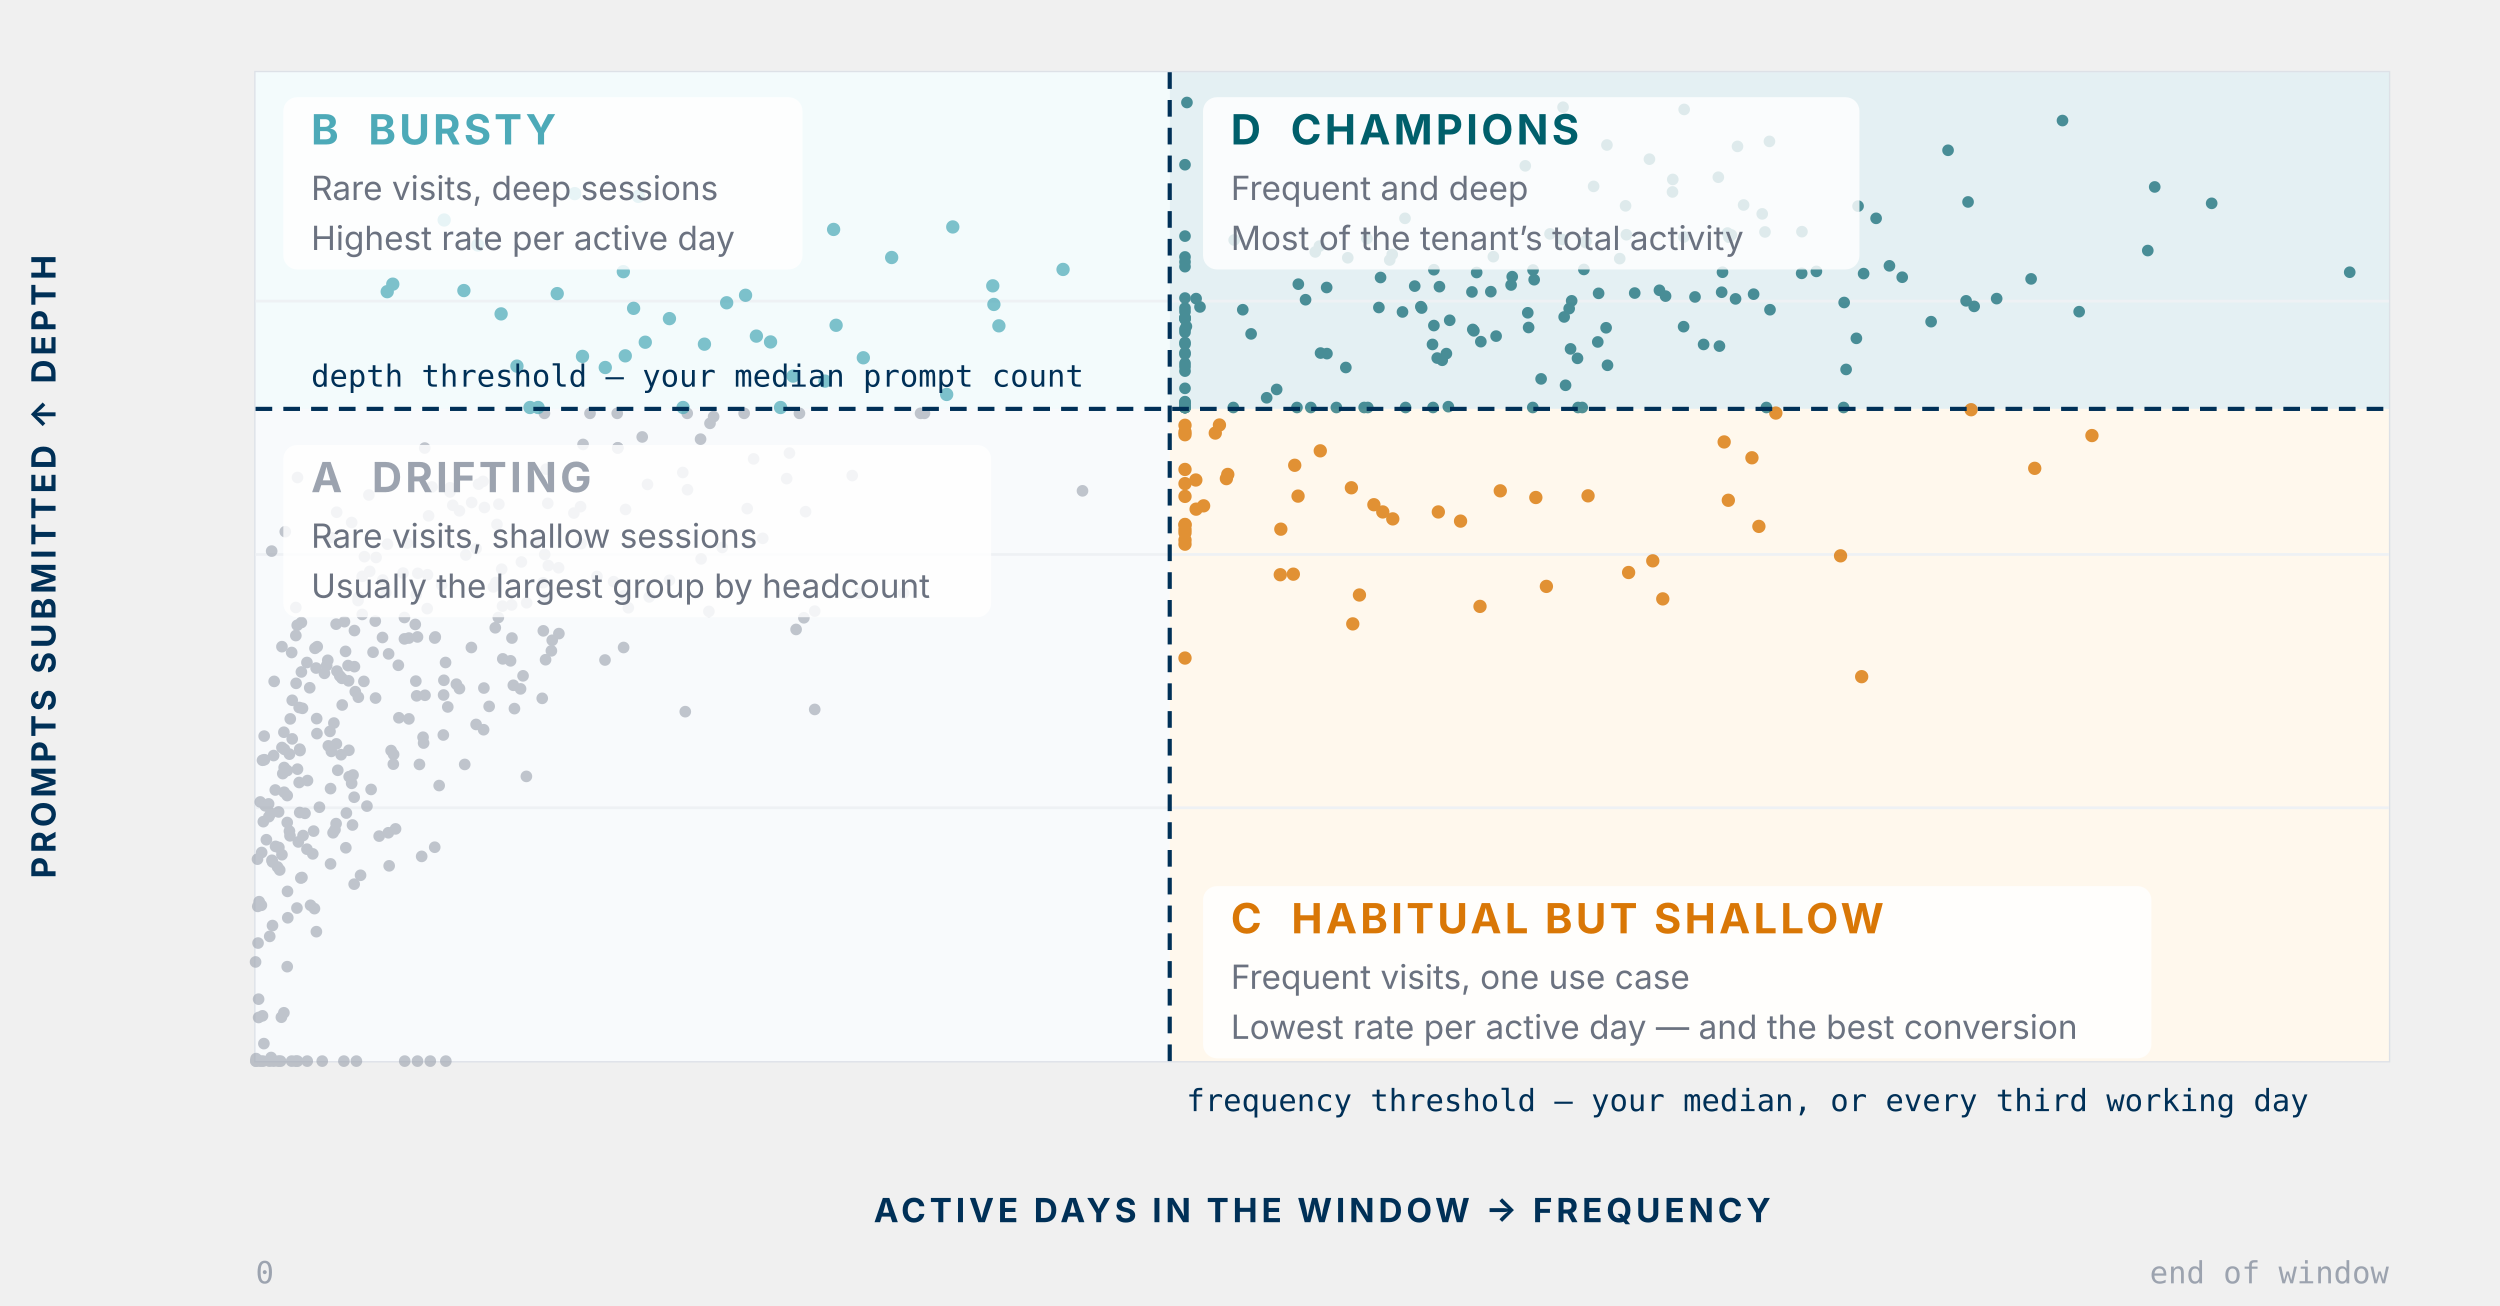
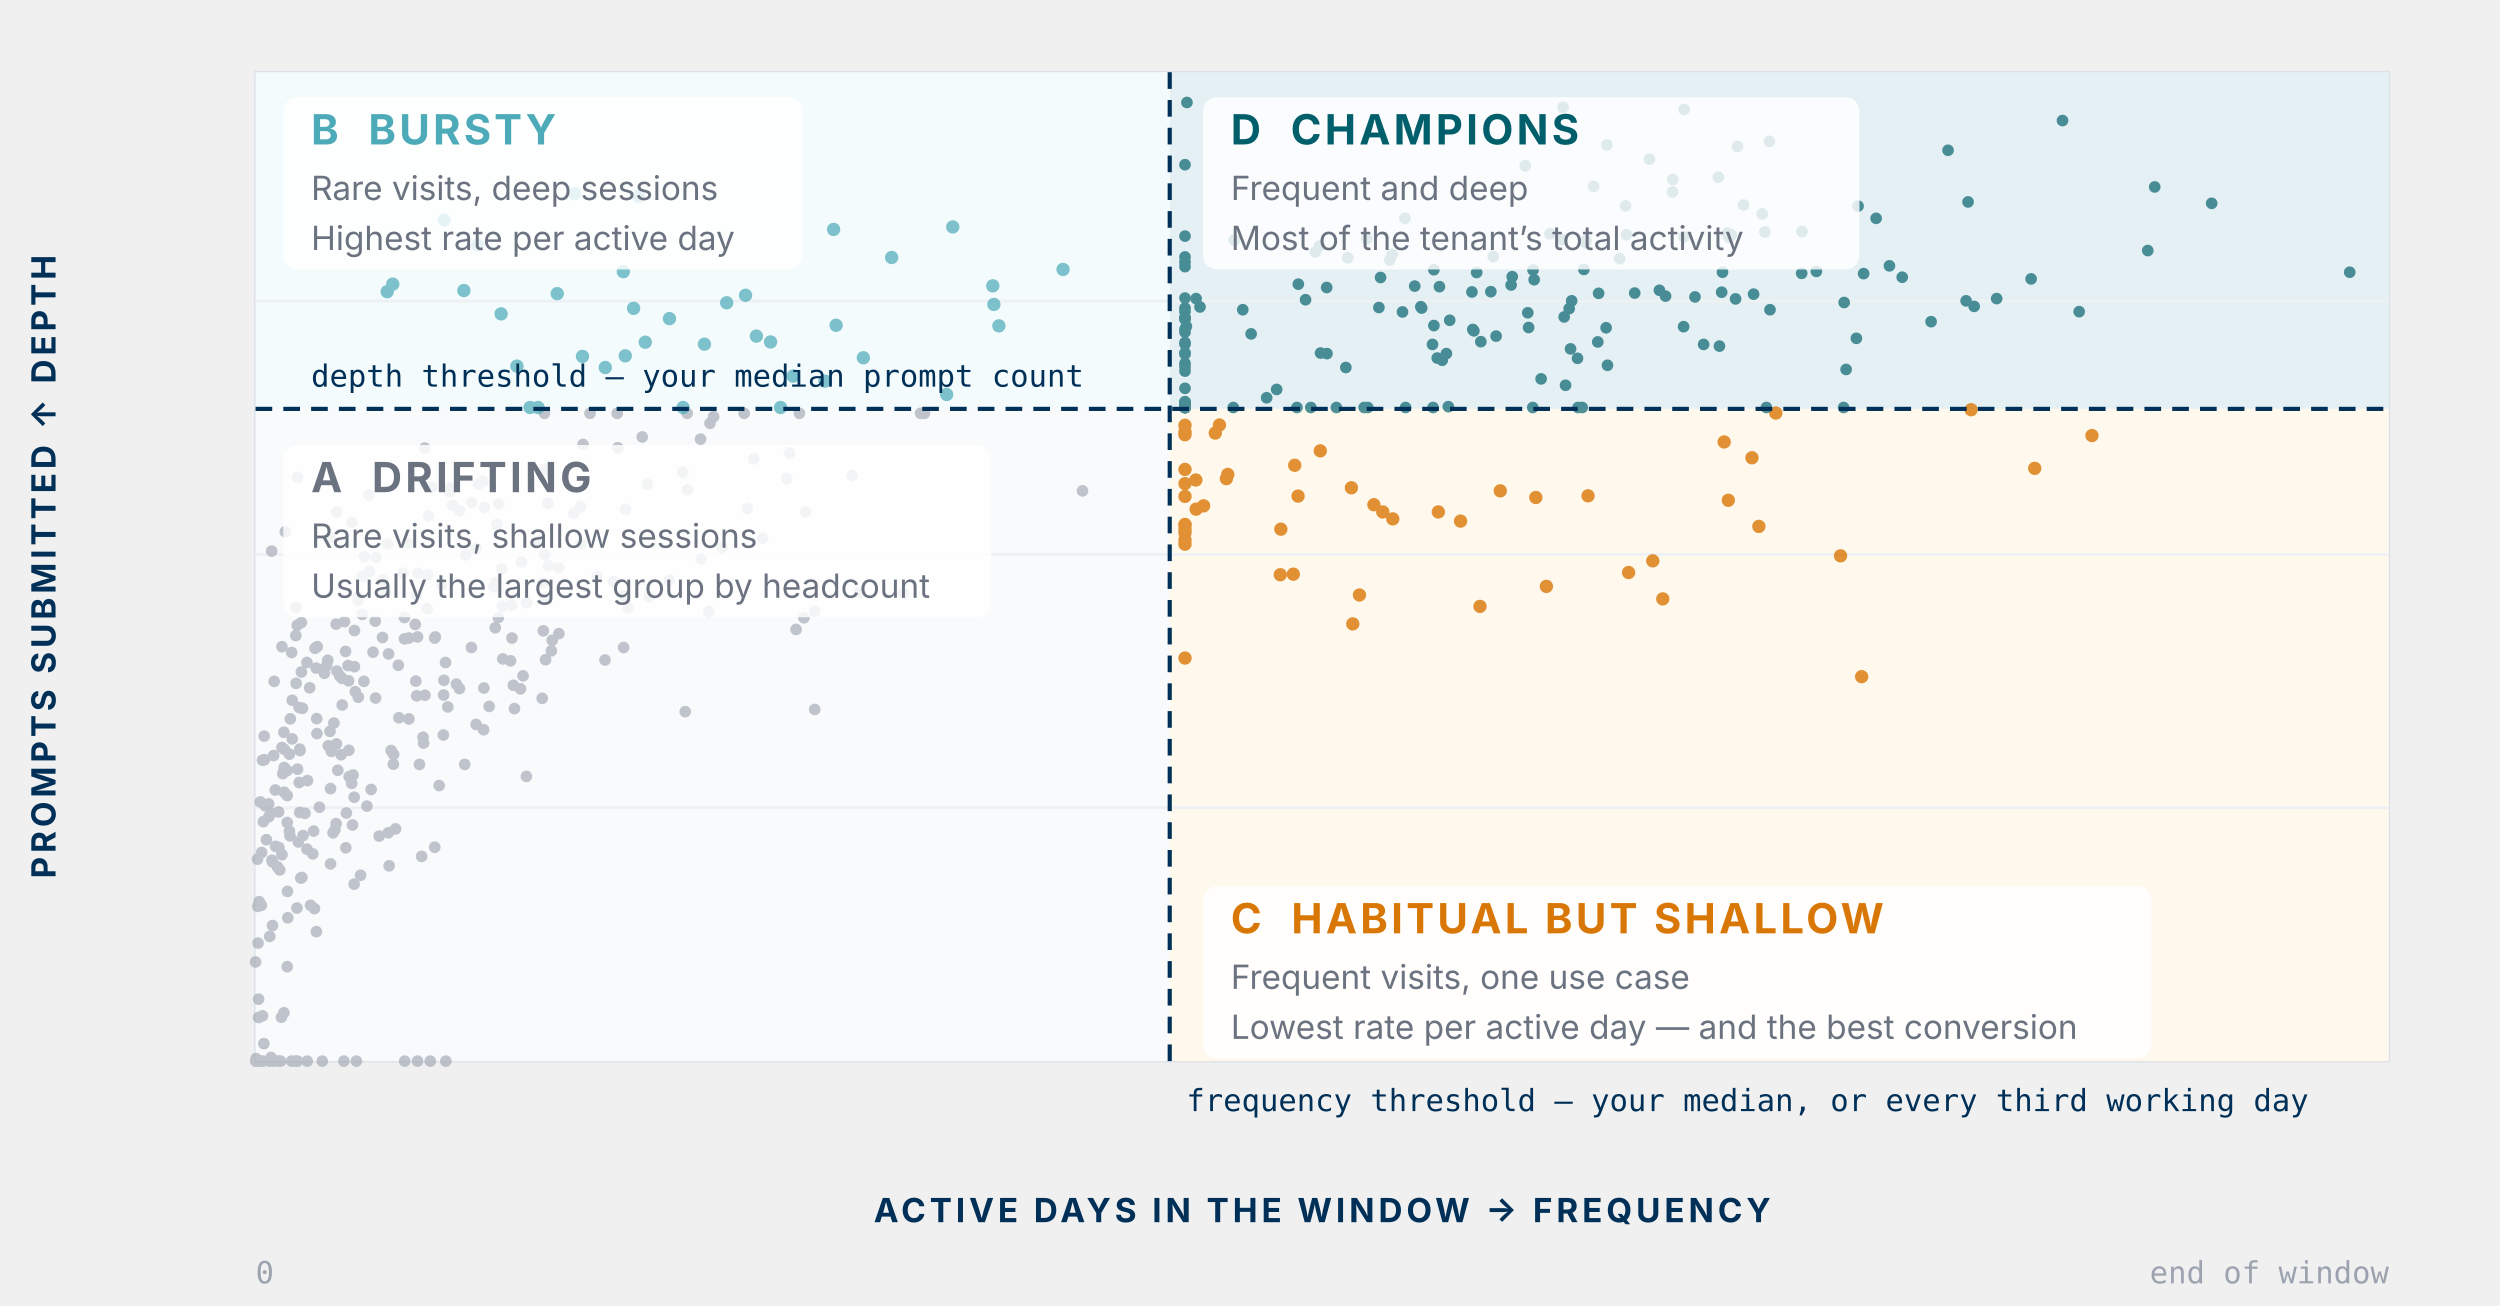
<svg xmlns="http://www.w3.org/2000/svg" viewBox="0 0 900 470" role="img" aria-label="Four-quadrant Copilot usage plot with a synthetic point cloud: active days on the horizontal axis, prompts submitted on a logarithmic vertical axis, split by two threshold lines into Drifting, Bursty, Habitual but shallow, and Champions.">
  <rect x="92" y="26" width="768" height="356" fill="#fff" stroke="#dde1e7" stroke-width="1" />
  <rect x="92" y="26" width="329.1" height="121.2" fill="#f3fbfc" />
  <rect x="421.1" y="26" width="438.9" height="121.2" fill="#e4f0f3" />
  <rect x="92" y="147.2" width="329.1" height="234.8" fill="#f8fafc" />
  <rect x="421.1" y="147.2" width="438.9" height="234.8" fill="#fff8ed" />
  <line x1="92" y1="290.8" x2="860" y2="290.8" stroke="#eef1f4" />
  <line x1="92" y1="199.6" x2="860" y2="199.6" stroke="#eef1f4" />
  <line x1="92" y1="108.4" x2="860" y2="108.4" stroke="#eef1f4" />
  <g fill="#9CA3AF" opacity=".62">
    <circle cx="136.5" cy="301.0" r="2.1" />
    <circle cx="123.2" cy="253.8" r="2.1" />
    <circle cx="123.1" cy="244.2" r="2.1" />
    <circle cx="103.4" cy="277.4" r="2.1" />
    <circle cx="94.8" cy="295.8" r="2.1" />
    <circle cx="162.0" cy="175.6" r="2.1" />
    <circle cx="94.7" cy="382.0" r="2.1" />
    <circle cx="226.2" cy="218.8" r="2.1" />
    <circle cx="206.6" cy="184.7" r="2.1" />
    <circle cx="100.2" cy="382.0" r="2.1" />
    <circle cx="98.1" cy="310.3" r="2.1" />
    <circle cx="164.3" cy="246.3" r="2.1" />
    <circle cx="121.6" cy="277.3" r="2.1" />
    <circle cx="92.2" cy="381.1" r="2.1" />
    <circle cx="267.9" cy="148.8" r="2.1" />
    <circle cx="141.6" cy="275.1" r="2.1" />
    <circle cx="107.0" cy="225.1" r="2.1" />
    <circle cx="222.4" cy="161.2" r="2.1" />
    <circle cx="105.2" cy="266.0" r="2.1" />
    <circle cx="130.4" cy="207.5" r="2.1" />
    <circle cx="195.2" cy="251.4" r="2.1" />
    <circle cx="178.9" cy="188.8" r="2.1" />
    <circle cx="179.4" cy="222.3" r="2.1" />
    <circle cx="124.0" cy="223.8" r="2.1" />
    <circle cx="98.7" cy="245.3" r="2.1" />
    <circle cx="107.9" cy="269.7" r="2.1" />
    <circle cx="156.7" cy="229.3" r="2.1" />
    <circle cx="128.9" cy="216.2" r="2.1" />
    <circle cx="97.6" cy="380.7" r="2.1" />
    <circle cx="247.4" cy="148.8" r="2.1" />
    <circle cx="143.6" cy="258.4" r="2.1" />
    <circle cx="99.2" cy="304.7" r="2.1" />
    <circle cx="152.3" cy="265.4" r="2.1" />
    <circle cx="147.2" cy="229.7" r="2.1" />
    <circle cx="225.2" cy="183.4" r="2.1" />
    <circle cx="124.4" cy="234.5" r="2.1" />
    <circle cx="178.5" cy="209.7" r="2.1" />
    <circle cx="105.2" cy="252.1" r="2.1" />
    <circle cx="162.0" cy="177.1" r="2.1" />
    <circle cx="233.1" cy="174.4" r="2.1" />
    <circle cx="134.3" cy="234.8" r="2.1" />
    <circle cx="150.4" cy="206.4" r="2.1" />
    <circle cx="201.2" cy="228.1" r="2.1" />
    <circle cx="180.9" cy="218.2" r="2.1" />
    <circle cx="176.1" cy="254.3" r="2.1" />
    <circle cx="127.5" cy="318.3" r="2.1" />
    <circle cx="121.0" cy="296.5" r="2.1" />
    <circle cx="93.7" cy="382.0" r="2.1" />
    <circle cx="93.3" cy="324.6" r="2.1" />
    <circle cx="145.6" cy="230.0" r="2.1" />
    <circle cx="98.1" cy="333.2" r="2.1" />
    <circle cx="212.4" cy="148.8" r="2.1" />
    <circle cx="139.9" cy="235.4" r="2.1" />
    <circle cx="93.1" cy="359.7" r="2.1" />
    <circle cx="107.1" cy="276.9" r="2.1" />
    <circle cx="185.2" cy="255.1" r="2.1" />
    <circle cx="108.5" cy="224.1" r="2.1" />
    <circle cx="126.6" cy="188.1" r="2.1" />
    <circle cx="197.4" cy="203.6" r="2.1" />
    <circle cx="125.5" cy="245.1" r="2.1" />
    <circle cx="159.7" cy="250.2" r="2.1" />
    <circle cx="102.2" cy="263.6" r="2.1" />
    <circle cx="209.0" cy="182.4" r="2.1" />
    <circle cx="113.4" cy="233.4" r="2.1" />
    <circle cx="93.1" cy="366.3" r="2.1" />
    <circle cx="152.5" cy="267.5" r="2.1" />
    <circle cx="167.3" cy="275.2" r="2.1" />
    <circle cx="120.2" cy="260.3" r="2.1" />
    <circle cx="196.0" cy="148.8" r="2.1" />
    <circle cx="99.1" cy="284.4" r="2.1" />
    <circle cx="124.5" cy="305.2" r="2.1" />
    <circle cx="108.5" cy="241.9" r="2.1" />
    <circle cx="94.1" cy="325.9" r="2.1" />
    <circle cx="217.8" cy="237.6" r="2.1" />
    <circle cx="110.5" cy="238.5" r="2.1" />
    <circle cx="104.4" cy="300.9" r="2.1" />
    <circle cx="135.2" cy="251.3" r="2.1" />
    <circle cx="255.2" cy="220.1" r="2.1" />
    <circle cx="119.0" cy="193.5" r="2.1" />
    <circle cx="153.9" cy="206.9" r="2.1" />
    <circle cx="127.5" cy="287.0" r="2.1" />
    <circle cx="293.3" cy="255.4" r="2.1" />
    <circle cx="306.8" cy="171.2" r="2.1" />
    <circle cx="132.1" cy="290.2" r="2.1" />
    <circle cx="114.0" cy="258.7" r="2.1" />
    <circle cx="214.9" cy="207.5" r="2.1" />
    <circle cx="108.9" cy="255.0" r="2.1" />
    <circle cx="331.4" cy="148.8" r="2.1" />
    <circle cx="271.3" cy="165.2" r="2.1" />
    <circle cx="150.0" cy="250.5" r="2.1" />
    <circle cx="116.8" cy="242.4" r="2.1" />
    <circle cx="141.7" cy="271.6" r="2.1" />
    <circle cx="181.0" cy="237.2" r="2.1" />
    <circle cx="114.2" cy="232.8" r="2.1" />
    <circle cx="224.6" cy="214.4" r="2.1" />
    <circle cx="252.4" cy="201.2" r="2.1" />
    <circle cx="293.3" cy="220.0" r="2.1" />
    <circle cx="149.7" cy="245.2" r="2.1" />
    <circle cx="100.4" cy="305.1" r="2.1" />
    <circle cx="119.0" cy="311.0" r="2.1" />
    <circle cx="274.6" cy="193.8" r="2.1" />
    <circle cx="126.9" cy="297.0" r="2.1" />
    <circle cx="137.8" cy="208.8" r="2.1" />
    <circle cx="108.7" cy="315.9" r="2.1" />
    <circle cx="167.7" cy="199.8" r="2.1" />
    <circle cx="95.5" cy="290.1" r="2.1" />
    <circle cx="149.8" cy="214.1" r="2.1" />
    <circle cx="102.2" cy="364.6" r="2.1" />
    <circle cx="112.6" cy="307.4" r="2.1" />
    <circle cx="180.6" cy="204.9" r="2.1" />
    <circle cx="151.0" cy="275.2" r="2.1" />
    <circle cx="135.4" cy="200.7" r="2.1" />
    <circle cx="146.6" cy="195.5" r="2.1" />
    <circle cx="131.0" cy="245.3" r="2.1" />
    <circle cx="241.0" cy="208.9" r="2.1" />
    <circle cx="224.5" cy="233.1" r="2.1" />
    <circle cx="122.8" cy="271.7" r="2.1" />
    <circle cx="101.3" cy="366.2" r="2.1" />
    <circle cx="103.4" cy="296.1" r="2.1" />
    <circle cx="247.5" cy="176.3" r="2.1" />
    <circle cx="101.5" cy="307.7" r="2.1" />
    <circle cx="309.2" cy="213.6" r="2.1" />
    <circle cx="174.1" cy="262.7" r="2.1" />
    <circle cx="184.3" cy="229.7" r="2.1" />
    <circle cx="169.8" cy="180.9" r="2.1" />
    <circle cx="196.1" cy="199.6" r="2.1" />
    <circle cx="102.3" cy="276.3" r="2.1" />
    <circle cx="102.3" cy="285.2" r="2.1" />
    <circle cx="131.2" cy="200.4" r="2.1" />
    <circle cx="201.1" cy="204.4" r="2.1" />
    <circle cx="255.6" cy="152.4" r="2.1" />
    <circle cx="209.9" cy="160.0" r="2.1" />
    <circle cx="137.7" cy="229.5" r="2.1" />
    <circle cx="99.9" cy="312.1" r="2.1" />
    <circle cx="169.7" cy="233.1" r="2.1" />
    <circle cx="290.0" cy="184.2" r="2.1" />
    <circle cx="109.8" cy="292.8" r="2.1" />
    <circle cx="222.2" cy="148.8" r="2.1" />
    <circle cx="121.0" cy="224.7" r="2.1" />
    <circle cx="171.4" cy="260.8" r="2.1" />
    <circle cx="118.2" cy="268.5" r="2.1" />
    <circle cx="110.5" cy="305.7" r="2.1" />
    <circle cx="94.5" cy="365.7" r="2.1" />
    <circle cx="220.9" cy="209.4" r="2.1" />
    <circle cx="156.5" cy="229.7" r="2.1" />
    <circle cx="102.7" cy="191.4" r="2.1" />
    <circle cx="163.0" cy="181.9" r="2.1" />
    <circle cx="108.0" cy="270.2" r="2.1" />
    <circle cx="92.7" cy="309.3" r="2.1" />
    <circle cx="120.6" cy="298.7" r="2.1" />
    <circle cx="389.7" cy="176.7" r="2.1" />
    <circle cx="151.8" cy="308.3" r="2.1" />
    <circle cx="92.8" cy="326.3" r="2.1" />
    <circle cx="94.2" cy="306.9" r="2.1" />
    <circle cx="138.9" cy="213.4" r="2.1" />
    <circle cx="152.9" cy="161.3" r="2.1" />
    <circle cx="92.0" cy="346.3" r="2.1" />
    <circle cx="284.2" cy="163.1" r="2.1" />
    <circle cx="289.4" cy="222.4" r="2.1" />
    <circle cx="154.3" cy="185.7" r="2.1" />
    <circle cx="119.9" cy="299.8" r="2.1" />
    <circle cx="118.0" cy="237.7" r="2.1" />
    <circle cx="121.3" cy="241.6" r="2.1" />
    <circle cx="325.3" cy="213.5" r="2.1" />
    <circle cx="245.8" cy="170.1" r="2.1" />
    <circle cx="177.6" cy="211.3" r="2.1" />
    <circle cx="92.9" cy="339.5" r="2.1" />
    <circle cx="196.6" cy="168.9" r="2.1" />
    <circle cx="110.7" cy="281.0" r="2.1" />
    <circle cx="101.8" cy="278.5" r="2.1" />
    <circle cx="111.8" cy="325.9" r="2.1" />
    <circle cx="100.7" cy="313.2" r="2.1" />
    <circle cx="113.9" cy="335.4" r="2.1" />
    <circle cx="113.2" cy="327.1" r="2.1" />
    <circle cx="107.1" cy="171.9" r="2.1" />
    <circle cx="156.5" cy="305.0" r="2.1" />
    <circle cx="158.1" cy="282.8" r="2.1" />
    <circle cx="150.3" cy="229.3" r="2.1" />
    <circle cx="96.8" cy="294.0" r="2.1" />
    <circle cx="187.4" cy="248.0" r="2.1" />
    <circle cx="153.8" cy="219.1" r="2.1" />
    <circle cx="93.7" cy="288.7" r="2.1" />
    <circle cx="121.2" cy="184.4" r="2.1" />
    <circle cx="126.6" cy="282.0" r="2.1" />
    <circle cx="231.2" cy="157.3" r="2.1" />
    <circle cx="165.4" cy="183.9" r="2.1" />
    <circle cx="197.2" cy="181.2" r="2.1" />
    <circle cx="95.0" cy="375.7" r="2.1" />
    <circle cx="125.7" cy="279.6" r="2.1" />
    <circle cx="117.6" cy="239.6" r="2.1" />
    <circle cx="179.6" cy="181.5" r="2.1" />
    <circle cx="178.3" cy="226.0" r="2.1" />
    <circle cx="184.8" cy="246.7" r="2.1" />
    <circle cx="104.2" cy="271.5" r="2.1" />
    <circle cx="173.9" cy="173.3" r="2.1" />
    <circle cx="107.9" cy="292.5" r="2.1" />
    <circle cx="96.7" cy="289.4" r="2.1" />
    <circle cx="102.4" cy="269.8" r="2.1" />
    <circle cx="160.4" cy="238.5" r="2.1" />
    <circle cx="189.6" cy="217.0" r="2.1" />
    <circle cx="143.4" cy="239.5" r="2.1" />
    <circle cx="145.6" cy="222.3" r="2.1" />
    <circle cx="115.0" cy="290.6" r="2.1" />
    <circle cx="133.1" cy="205.7" r="2.1" />
    <circle cx="125.6" cy="270.1" r="2.1" />
    <circle cx="183.8" cy="237.9" r="2.1" />
    <circle cx="124.7" cy="292.7" r="2.1" />
    <circle cx="103.4" cy="286.4" r="2.1" />
    <circle cx="195.6" cy="227.1" r="2.1" />
    <circle cx="106.5" cy="228.8" r="2.1" />
    <circle cx="252.2" cy="158.1" r="2.1" />
    <circle cx="174.4" cy="182.7" r="2.1" />
    <circle cx="142.4" cy="298.4" r="2.1" />
    <circle cx="159.8" cy="244.9" r="2.1" />
    <circle cx="107.7" cy="281.7" r="2.1" />
    <circle cx="195.5" cy="209.8" r="2.1" />
    <circle cx="198.8" cy="230.5" r="2.1" />
    <circle cx="107.4" cy="303.1" r="2.1" />
    <circle cx="112.9" cy="299.2" r="2.1" />
    <circle cx="135.1" cy="223.6" r="2.1" />
    <circle cx="269.0" cy="183.1" r="2.1" />
    <circle cx="184.2" cy="217.8" r="2.1" />
    <circle cx="119.0" cy="283.9" r="2.1" />
    <circle cx="165.4" cy="247.9" r="2.1" />
    <circle cx="286.6" cy="226.6" r="2.1" />
    <circle cx="222.4" cy="161.3" r="2.1" />
    <circle cx="122.3" cy="243.3" r="2.1" />
    <circle cx="106.6" cy="246.0" r="2.1" />
    <circle cx="95.2" cy="273.5" r="2.1" />
    <circle cx="129.0" cy="251.0" r="2.1" />
    <circle cx="287.8" cy="148.8" r="2.1" />
    <circle cx="121.1" cy="267.8" r="2.1" />
    <circle cx="189.5" cy="279.5" r="2.1" />
    <circle cx="106.5" cy="218.7" r="2.1" />
    <circle cx="105.0" cy="234.9" r="2.1" />
    <circle cx="161.2" cy="254.5" r="2.1" />
    <circle cx="98.5" cy="272.0" r="2.1" />
    <circle cx="97.8" cy="198.4" r="2.1" />
    <circle cx="256.9" cy="150.0" r="2.1" />
    <circle cx="95.9" cy="302.3" r="2.1" />
    <circle cx="133.6" cy="284.2" r="2.1" />
    <circle cx="171.4" cy="197.5" r="2.1" />
    <circle cx="155.5" cy="175.3" r="2.1" />
    <circle cx="132.8" cy="178.2" r="2.1" />
    <circle cx="130.4" cy="221.2" r="2.1" />
    <circle cx="139.5" cy="195.9" r="2.1" />
    <circle cx="97.5" cy="292.8" r="2.1" />
    <circle cx="172.3" cy="174.3" r="2.1" />
    <circle cx="119.3" cy="270.5" r="2.1" />
    <circle cx="332.8" cy="148.8" r="2.1" />
    <circle cx="97.1" cy="337.1" r="2.1" />
    <circle cx="260.0" cy="197.1" r="2.1" />
    <circle cx="97.9" cy="309.7" r="2.1" />
    <circle cx="149.5" cy="224.8" r="2.1" />
    <circle cx="153.0" cy="250.3" r="2.1" />
    <circle cx="198.5" cy="234.3" r="2.1" />
    <circle cx="196.3" cy="215.3" r="2.1" />
    <circle cx="103.4" cy="348.0" r="2.1" />
    <circle cx="92.2" cy="382.0" r="2.1" />
    <circle cx="127.1" cy="279.0" r="2.1" />
    <circle cx="127.9" cy="249.0" r="2.1" />
    <circle cx="129.8" cy="315.1" r="2.1" />
    <circle cx="113.8" cy="240.5" r="2.1" />
    <circle cx="159.0" cy="210.6" r="2.1" />
    <circle cx="114.1" cy="264.1" r="2.1" />
    <circle cx="147.2" cy="258.8" r="2.1" />
    <circle cx="103.5" cy="320.9" r="2.1" />
    <circle cx="139.8" cy="299.8" r="2.1" />
    <circle cx="233.7" cy="214.9" r="2.1" />
    <circle cx="140.1" cy="311.7" r="2.1" />
    <circle cx="107.7" cy="254.7" r="2.1" />
    <circle cx="188.3" cy="243.3" r="2.1" />
    <circle cx="101.5" cy="232.8" r="2.1" />
    <circle cx="187.7" cy="202.3" r="2.1" />
    <circle cx="103.6" cy="330.4" r="2.1" />
    <circle cx="129.0" cy="215.0" r="2.1" />
    <circle cx="104.2" cy="299.2" r="2.1" />
    <circle cx="209.2" cy="195.7" r="2.1" />
    <circle cx="125.3" cy="239.6" r="2.1" />
    <circle cx="159.6" cy="264.6" r="2.1" />
    <circle cx="127.6" cy="227.0" r="2.1" />
    <circle cx="98.5" cy="382.0" r="2.1" />
    <circle cx="174.2" cy="247.7" r="2.1" />
    <circle cx="194.3" cy="194.8" r="2.1" />
    <circle cx="127.6" cy="240.0" r="2.1" />
    <circle cx="100.3" cy="292.3" r="2.1" />
    <circle cx="283.2" cy="172.3" r="2.1" />
    <circle cx="104.5" cy="258.8" r="2.1" />
    <circle cx="101.5" cy="269.1" r="2.1" />
    <circle cx="94.5" cy="273.7" r="2.1" />
    <circle cx="95.1" cy="265.0" r="2.1" />
    <circle cx="246.7" cy="256.2" r="2.1" />
    <circle cx="108.3" cy="316.1" r="2.1" />
    <circle cx="106.9" cy="326.9" r="2.1" />
    <circle cx="109.1" cy="300.8" r="2.1" />
    <circle cx="118.8" cy="263.3" r="2.1" />
    <circle cx="111.5" cy="247.6" r="2.1" />
    <circle cx="145.1" cy="206.3" r="2.1" />
    <circle cx="196.4" cy="237.5" r="2.1" />
    <circle cx="140.8" cy="270.2" r="2.1" />
    <circle cx="97.0" cy="382.0" r="2.1" />
    <circle cx="101.0" cy="382.0" r="2.1" />
    <circle cx="145.7" cy="382.0" r="2.1" />
    <circle cx="123.8" cy="382.0" r="2.1" />
    <circle cx="92.1" cy="382.0" r="2.1" />
    <circle cx="116.0" cy="382.0" r="2.1" />
    <circle cx="154.9" cy="382.0" r="2.1" />
    <circle cx="107.1" cy="382.0" r="2.1" />
    <circle cx="106.5" cy="382.0" r="2.1" />
    <circle cx="110.6" cy="382.0" r="2.1" />
    <circle cx="160.5" cy="382.0" r="2.1" />
    <circle cx="128.3" cy="382.0" r="2.1" />
    <circle cx="150.3" cy="382.0" r="2.1" />
    <circle cx="105.0" cy="382.0" r="2.1" />
  </g>
  <g fill="#4daab8" opacity=".72">
    <circle cx="253.6" cy="123.9" r="2.4" />
    <circle cx="224.4" cy="97.8" r="2.4" />
    <circle cx="193.7" cy="146.7" r="2.4" />
    <circle cx="167.0" cy="104.6" r="2.4" />
    <circle cx="206.9" cy="69.7" r="2.4" />
    <circle cx="172.0" cy="88.2" r="2.4" />
    <circle cx="217.9" cy="132.3" r="2.4" />
    <circle cx="228.1" cy="111.0" r="2.4" />
    <circle cx="261.6" cy="109.0" r="2.4" />
    <circle cx="200.6" cy="105.7" r="2.4" />
    <circle cx="343.0" cy="81.7" r="2.4" />
    <circle cx="180.4" cy="113.0" r="2.4" />
    <circle cx="241.0" cy="114.7" r="2.4" />
    <circle cx="186.1" cy="131.8" r="2.4" />
    <circle cx="357.8" cy="109.6" r="2.4" />
    <circle cx="229.8" cy="70.7" r="2.4" />
    <circle cx="359.6" cy="117.3" r="2.4" />
    <circle cx="301.0" cy="117.1" r="2.4" />
    <circle cx="285.5" cy="135.4" r="2.4" />
    <circle cx="268.4" cy="106.3" r="2.4" />
    <circle cx="141.4" cy="102.3" r="2.4" />
    <circle cx="382.7" cy="97.0" r="2.4" />
    <circle cx="225.1" cy="128.1" r="2.4" />
    <circle cx="159.9" cy="79.2" r="2.4" />
    <circle cx="357.4" cy="102.9" r="2.4" />
    <circle cx="340.8" cy="142.0" r="2.4" />
    <circle cx="272.3" cy="121.0" r="2.4" />
    <circle cx="139.4" cy="105.0" r="2.4" />
    <circle cx="245.9" cy="146.7" r="2.4" />
    <circle cx="209.7" cy="128.3" r="2.4" />
    <circle cx="321.0" cy="92.7" r="2.4" />
    <circle cx="281.0" cy="146.7" r="2.4" />
    <circle cx="310.8" cy="128.8" r="2.4" />
    <circle cx="232.3" cy="123.2" r="2.4" />
    <circle cx="190.8" cy="146.7" r="2.4" />
    <circle cx="297.0" cy="137.2" r="2.4" />
    <circle cx="277.4" cy="123.1" r="2.4" />
    <circle cx="300.1" cy="82.6" r="2.4" />
  </g>
  <g fill="#d97706" opacity=".8">
    <circle cx="437.5" cy="155.9" r="2.4" />
    <circle cx="426.6" cy="236.9" r="2.4" />
    <circle cx="622.2" cy="180.1" r="2.4" />
    <circle cx="732.5" cy="168.6" r="2.4" />
    <circle cx="466.1" cy="167.5" r="2.4" />
    <circle cx="532.8" cy="218.3" r="2.4" />
    <circle cx="517.8" cy="184.3" r="2.4" />
    <circle cx="461.1" cy="190.5" r="2.4" />
    <circle cx="433.3" cy="182.1" r="2.4" />
    <circle cx="620.7" cy="159.1" r="2.4" />
    <circle cx="426.6" cy="155.5" r="2.4" />
    <circle cx="426.6" cy="195.9" r="2.4" />
    <circle cx="486.5" cy="175.6" r="2.4" />
    <circle cx="487.0" cy="224.6" r="2.4" />
    <circle cx="633.2" cy="189.5" r="2.4" />
    <circle cx="426.6" cy="156.5" r="2.4" />
    <circle cx="489.4" cy="214.2" r="2.4" />
    <circle cx="465.6" cy="206.7" r="2.4" />
    <circle cx="662.6" cy="200.1" r="2.4" />
    <circle cx="556.7" cy="211.1" r="2.4" />
    <circle cx="552.9" cy="179.1" r="2.4" />
    <circle cx="525.8" cy="187.6" r="2.4" />
    <circle cx="426.6" cy="189.0" r="2.4" />
    <circle cx="475.3" cy="162.3" r="2.4" />
    <circle cx="598.6" cy="215.6" r="2.4" />
    <circle cx="571.7" cy="178.5" r="2.4" />
    <circle cx="540.1" cy="176.7" r="2.4" />
    <circle cx="426.6" cy="178.7" r="2.4" />
    <circle cx="439.0" cy="153.0" r="2.4" />
    <circle cx="586.3" cy="206.1" r="2.4" />
    <circle cx="501.4" cy="186.8" r="2.4" />
    <circle cx="441.5" cy="172.3" r="2.4" />
    <circle cx="430.6" cy="183.3" r="2.4" />
    <circle cx="467.3" cy="178.6" r="2.4" />
    <circle cx="426.6" cy="194.4" r="2.4" />
    <circle cx="426.6" cy="188.8" r="2.4" />
    <circle cx="639.3" cy="148.7" r="2.4" />
    <circle cx="595.0" cy="201.9" r="2.4" />
    <circle cx="426.6" cy="191.8" r="2.4" />
    <circle cx="426.6" cy="174.1" r="2.4" />
    <circle cx="670.2" cy="243.6" r="2.4" />
    <circle cx="442.0" cy="170.8" r="2.4" />
    <circle cx="630.7" cy="164.8" r="2.4" />
    <circle cx="426.6" cy="169.0" r="2.4" />
    <circle cx="426.6" cy="153.1" r="2.4" />
    <circle cx="497.8" cy="184.3" r="2.4" />
    <circle cx="753.1" cy="156.8" r="2.4" />
    <circle cx="460.9" cy="206.9" r="2.4" />
    <circle cx="709.6" cy="147.5" r="2.4" />
    <circle cx="430.5" cy="172.8" r="2.4" />
    <circle cx="426.6" cy="190.6" r="2.4" />
    <circle cx="494.6" cy="181.7" r="2.4" />
  </g>
  <g fill="#005F6B" opacity=".68">
    <circle cx="492.4" cy="146.7" r="2.1" />
    <circle cx="558.0" cy="84.2" r="2.1" />
    <circle cx="426.6" cy="146.7" r="2.1" />
    <circle cx="481.1" cy="146.7" r="2.1" />
    <circle cx="509.3" cy="103.0" r="2.1" />
    <circle cx="602.2" cy="64.6" r="2.1" />
    <circle cx="426.6" cy="146.7" r="2.1" />
    <circle cx="519.2" cy="129.7" r="2.1" />
    <circle cx="623.3" cy="84.6" r="2.1" />
    <circle cx="529.9" cy="105.1" r="2.1" />
    <circle cx="620.1" cy="98.0" r="2.1" />
    <circle cx="668.9" cy="74.2" r="2.1" />
    <circle cx="426.6" cy="133.6" r="2.1" />
    <circle cx="648.7" cy="83.4" r="2.1" />
    <circle cx="426.6" cy="146.7" r="2.1" />
    <circle cx="710.7" cy="110.3" r="2.1" />
    <circle cx="456.0" cy="143.2" r="2.1" />
    <circle cx="619.8" cy="105.2" r="2.1" />
    <circle cx="426.6" cy="114.9" r="2.1" />
    <circle cx="500.3" cy="93.6" r="2.1" />
    <circle cx="504.9" cy="112.3" r="2.1" />
    <circle cx="648.6" cy="98.4" r="2.1" />
    <circle cx="516.2" cy="97.1" r="2.1" />
    <circle cx="496.4" cy="110.7" r="2.1" />
    <circle cx="426.6" cy="139.8" r="2.1" />
    <circle cx="515.7" cy="124.0" r="2.1" />
    <circle cx="426.6" cy="144.6" r="2.1" />
    <circle cx="484.5" cy="132.3" r="2.1" />
    <circle cx="742.5" cy="43.4" r="2.1" />
    <circle cx="426.6" cy="118.5" r="2.1" />
    <circle cx="477.7" cy="127.3" r="2.1" />
    <circle cx="570.2" cy="97.0" r="2.1" />
    <circle cx="731.2" cy="100.4" r="2.1" />
    <circle cx="549.1" cy="59.7" r="2.1" />
    <circle cx="565.8" cy="108.3" r="2.1" />
    <circle cx="426.6" cy="127.5" r="2.1" />
    <circle cx="426.6" cy="127.0" r="2.1" />
    <circle cx="567.9" cy="129.0" r="2.1" />
    <circle cx="618.6" cy="63.8" r="2.1" />
    <circle cx="593.8" cy="57.3" r="2.1" />
    <circle cx="444.0" cy="146.7" r="2.1" />
    <circle cx="668.3" cy="121.8" r="2.1" />
    <circle cx="552.3" cy="100.7" r="2.1" />
    <circle cx="621.9" cy="83.9" r="2.1" />
    <circle cx="663.7" cy="146.7" r="2.1" />
    <circle cx="533.1" cy="123.0" r="2.1" />
    <circle cx="637.2" cy="111.5" r="2.1" />
    <circle cx="427.3" cy="36.9" r="2.1" />
    <circle cx="775.7" cy="67.3" r="2.1" />
    <circle cx="718.8" cy="107.5" r="2.1" />
    <circle cx="475.0" cy="88.6" r="2.1" />
    <circle cx="663.9" cy="108.9" r="2.1" />
    <circle cx="516.2" cy="117.2" r="2.1" />
    <circle cx="426.6" cy="146.7" r="2.1" />
    <circle cx="426.6" cy="123.3" r="2.1" />
    <circle cx="544.0" cy="102.6" r="2.1" />
    <circle cx="426.6" cy="146.7" r="2.1" />
    <circle cx="530.2" cy="118.6" r="2.1" />
    <circle cx="511.8" cy="110.9" r="2.1" />
    <circle cx="520.7" cy="127.3" r="2.1" />
    <circle cx="624.8" cy="107.6" r="2.1" />
    <circle cx="599.6" cy="106.6" r="2.1" />
    <circle cx="536.7" cy="105.0" r="2.1" />
    <circle cx="845.9" cy="98.0" r="2.1" />
    <circle cx="511.5" cy="110.4" r="2.1" />
    <circle cx="426.6" cy="132.0" r="2.1" />
    <circle cx="497.0" cy="99.9" r="2.1" />
    <circle cx="426.6" cy="92.5" r="2.1" />
    <circle cx="426.6" cy="59.3" r="2.1" />
    <circle cx="426.6" cy="107.3" r="2.1" />
    <circle cx="426.6" cy="110.9" r="2.1" />
    <circle cx="466.9" cy="146.7" r="2.1" />
    <circle cx="622.4" cy="85.4" r="2.1" />
    <circle cx="583.1" cy="93.1" r="2.1" />
    <circle cx="517.4" cy="128.9" r="2.1" />
    <circle cx="619.0" cy="124.6" r="2.1" />
    <circle cx="426.6" cy="144.8" r="2.1" />
    <circle cx="564.9" cy="111.1" r="2.1" />
    <circle cx="426.6" cy="123.9" r="2.1" />
    <circle cx="635.4" cy="83.5" r="2.1" />
    <circle cx="471.9" cy="146.7" r="2.1" />
    <circle cx="606.2" cy="85.3" r="2.1" />
    <circle cx="426.6" cy="146.7" r="2.1" />
    <circle cx="538.6" cy="121.0" r="2.1" />
    <circle cx="426.6" cy="96.0" r="2.1" />
    <circle cx="573.7" cy="67.1" r="2.1" />
    <circle cx="430.6" cy="107.5" r="2.1" />
    <circle cx="515.9" cy="146.7" r="2.1" />
    <circle cx="530.6" cy="119.1" r="2.1" />
    <circle cx="426.6" cy="145.3" r="2.1" />
    <circle cx="447.4" cy="111.5" r="2.1" />
    <circle cx="444.3" cy="86.4" r="2.1" />
    <circle cx="675.4" cy="78.6" r="2.1" />
    <circle cx="664.6" cy="133.0" r="2.1" />
    <circle cx="505.8" cy="78.6" r="2.1" />
    <circle cx="551.9" cy="97.2" r="2.1" />
    <circle cx="684.8" cy="99.8" r="2.1" />
    <circle cx="427.1" cy="117.5" r="2.1" />
    <circle cx="562.4" cy="86.2" r="2.1" />
    <circle cx="426.6" cy="114.7" r="2.1" />
    <circle cx="426.6" cy="114.5" r="2.1" />
    <circle cx="426.6" cy="119.6" r="2.1" />
    <circle cx="570.9" cy="86.7" r="2.1" />
    <circle cx="501.2" cy="91.6" r="2.1" />
    <circle cx="748.5" cy="112.2" r="2.1" />
    <circle cx="537.6" cy="92.4" r="2.1" />
    <circle cx="578.7" cy="131.5" r="2.1" />
    <circle cx="585.5" cy="84.5" r="2.1" />
    <circle cx="653.9" cy="97.7" r="2.1" />
    <circle cx="551.8" cy="146.7" r="2.1" />
    <circle cx="634.4" cy="77.0" r="2.1" />
    <circle cx="578.5" cy="52.2" r="2.1" />
    <circle cx="563.1" cy="114.1" r="2.1" />
    <circle cx="518.2" cy="103.2" r="2.1" />
    <circle cx="426.6" cy="145.7" r="2.1" />
    <circle cx="473.5" cy="90.7" r="2.1" />
    <circle cx="521.4" cy="146.4" r="2.1" />
    <circle cx="680.2" cy="95.7" r="2.1" />
    <circle cx="491.1" cy="146.7" r="2.1" />
    <circle cx="477.6" cy="103.5" r="2.1" />
    <circle cx="635.9" cy="146.7" r="2.1" />
    <circle cx="426.6" cy="85.0" r="2.1" />
    <circle cx="570.8" cy="87.3" r="2.1" />
    <circle cx="708.5" cy="72.7" r="2.1" />
    <circle cx="569.6" cy="146.7" r="2.1" />
    <circle cx="575.2" cy="123.1" r="2.1" />
    <circle cx="597.4" cy="104.5" r="2.1" />
    <circle cx="475.4" cy="127.1" r="2.1" />
    <circle cx="450.4" cy="120.2" r="2.1" />
    <circle cx="625.5" cy="52.7" r="2.1" />
    <circle cx="426.6" cy="112.2" r="2.1" />
    <circle cx="531.6" cy="98.1" r="2.1" />
    <circle cx="578.2" cy="118.0" r="2.1" />
    <circle cx="631.3" cy="105.9" r="2.1" />
    <circle cx="544.4" cy="99.6" r="2.1" />
    <circle cx="521.9" cy="115.3" r="2.1" />
    <circle cx="485.2" cy="92.8" r="2.1" />
    <circle cx="426.6" cy="146.7" r="2.1" />
    <circle cx="606.1" cy="117.6" r="2.1" />
    <circle cx="796.2" cy="73.2" r="2.1" />
    <circle cx="575.5" cy="105.6" r="2.1" />
    <circle cx="588.5" cy="105.5" r="2.1" />
    <circle cx="670.9" cy="98.5" r="2.1" />
    <circle cx="606.3" cy="39.4" r="2.1" />
    <circle cx="695.2" cy="115.8" r="2.1" />
    <circle cx="426.6" cy="130.8" r="2.1" />
    <circle cx="562.7" cy="38.6" r="2.1" />
    <circle cx="627.7" cy="73.8" r="2.1" />
    <circle cx="565.4" cy="125.6" r="2.1" />
    <circle cx="550.3" cy="117.9" r="2.1" />
    <circle cx="610.2" cy="106.9" r="2.1" />
    <circle cx="492.1" cy="85.9" r="2.1" />
    <circle cx="563.6" cy="138.7" r="2.1" />
    <circle cx="426.6" cy="114.3" r="2.1" />
    <circle cx="432.0" cy="110.5" r="2.1" />
    <circle cx="773.2" cy="90.2" r="2.1" />
    <circle cx="506.0" cy="146.7" r="2.1" />
    <circle cx="426.6" cy="94.3" r="2.1" />
    <circle cx="701.3" cy="54.1" r="2.1" />
    <circle cx="459.6" cy="140.2" r="2.1" />
    <circle cx="467.4" cy="102.3" r="2.1" />
    <circle cx="585.2" cy="74.1" r="2.1" />
    <circle cx="707.8" cy="108.3" r="2.1" />
    <circle cx="554.8" cy="136.4" r="2.1" />
    <circle cx="568.1" cy="146.7" r="2.1" />
    <circle cx="613.3" cy="124.0" r="2.1" />
    <circle cx="602.1" cy="69.1" r="2.1" />
    <circle cx="470.0" cy="107.9" r="2.1" />
    <circle cx="637.0" cy="50.9" r="2.1" />
    <circle cx="550.0" cy="112.6" r="2.1" />
  </g>
  <line x1="421.1" y1="26" x2="421.1" y2="382" stroke="#003057" stroke-width="1.5" stroke-dasharray="6 4" />
  <line x1="92" y1="147.2" x2="860" y2="147.2" stroke="#003057" stroke-width="1.5" stroke-dasharray="6 4" />
  <rect x="102.0" y="35.0" width="186.9" height="62" rx="5" fill="#ffffff" opacity=".82" />
  <text x="112.0" y="52.0" font-family="Segoe UI, Inter, sans-serif" font-size="15" font-weight="700" fill="#4daab8" letter-spacing="1.2">B  BURSTY</text>
  <text x="112.0" y="72.0" font-family="Segoe UI, Inter, sans-serif" font-size="12" fill="#6b7280">Rare visits, deep sessions</text>
  <text x="112.0" y="90.0" font-family="Segoe UI, Inter, sans-serif" font-size="12" fill="#6b7280">Highest rate per active day</text>
  <rect x="433.1" y="35.0" width="236.3" height="62" rx="5" fill="#ffffff" opacity=".82" />
  <text x="443.1" y="52.0" font-family="Segoe UI, Inter, sans-serif" font-size="15" font-weight="700" fill="#005F6B" letter-spacing="1.2">D  CHAMPIONS</text>
  <text x="443.1" y="72.0" font-family="Segoe UI, Inter, sans-serif" font-size="12" fill="#6b7280">Frequent and deep</text>
  <text x="443.1" y="90.0" font-family="Segoe UI, Inter, sans-serif" font-size="12" fill="#6b7280">Most of the tenant’s total activity</text>
  <rect x="102.0" y="160.2" width="254.8" height="62" rx="5" fill="#ffffff" opacity=".82" />
-   <text x="112.0" y="177.2" font-family="Segoe UI, Inter, sans-serif" font-size="15" font-weight="700" fill="#9CA3AF" letter-spacing="1.2">A  DRIFTING</text>
+   <text x="112.0" y="177.2" font-family="Segoe UI, Inter, sans-serif" font-size="15" font-weight="700" fill="#6b7280" letter-spacing="1.2">A  DRIFTING</text>
  <text x="112.0" y="197.2" font-family="Segoe UI, Inter, sans-serif" font-size="12" fill="#6b7280">Rare visits, shallow sessions</text>
  <text x="112.0" y="215.2" font-family="Segoe UI, Inter, sans-serif" font-size="12" fill="#6b7280">Usually the largest group by headcount</text>
  <rect x="433.1" y="319.0" width="341.4" height="62" rx="5" fill="#ffffff" opacity=".82" />
  <text x="443.1" y="336.0" font-family="Segoe UI, Inter, sans-serif" font-size="15" font-weight="700" fill="#d97706" letter-spacing="1.2">C  HABITUAL BUT SHALLOW</text>
  <text x="443.1" y="356.0" font-family="Segoe UI, Inter, sans-serif" font-size="12" fill="#6b7280">Frequent visits, one use case</text>
  <text x="443.1" y="374.0" font-family="Segoe UI, Inter, sans-serif" font-size="12" fill="#6b7280">Lowest rate per active day — and the best conversion</text>
  <text x="427.1" y="400" font-family="Consolas, Monaco, monospace" font-size="11" fill="#003057">frequency threshold — your median, or every third working day</text>
  <text x="112" y="139.2" font-family="Consolas, Monaco, monospace" font-size="11" fill="#003057">depth threshold — your median prompt count</text>
  <text x="476" y="440" font-family="Segoe UI, Inter, sans-serif" font-size="12" font-weight="700" fill="#003057" letter-spacing="1.4" text-anchor="middle">ACTIVE DAYS IN THE WINDOW → FREQUENCY</text>
  <text x="-204" y="20" font-family="Segoe UI, Inter, sans-serif" font-size="12" font-weight="700" fill="#003057" letter-spacing="1.4" text-anchor="middle" transform="rotate(-90)">PROMPTS SUBMITTED ↑ DEPTH</text>
  <text x="92" y="462" font-family="Consolas, Monaco, monospace" font-size="11" fill="#9ca3af">0</text>
  <text x="860" y="462" font-family="Consolas, Monaco, monospace" font-size="11" fill="#9ca3af" text-anchor="end">end of window</text>
</svg>
